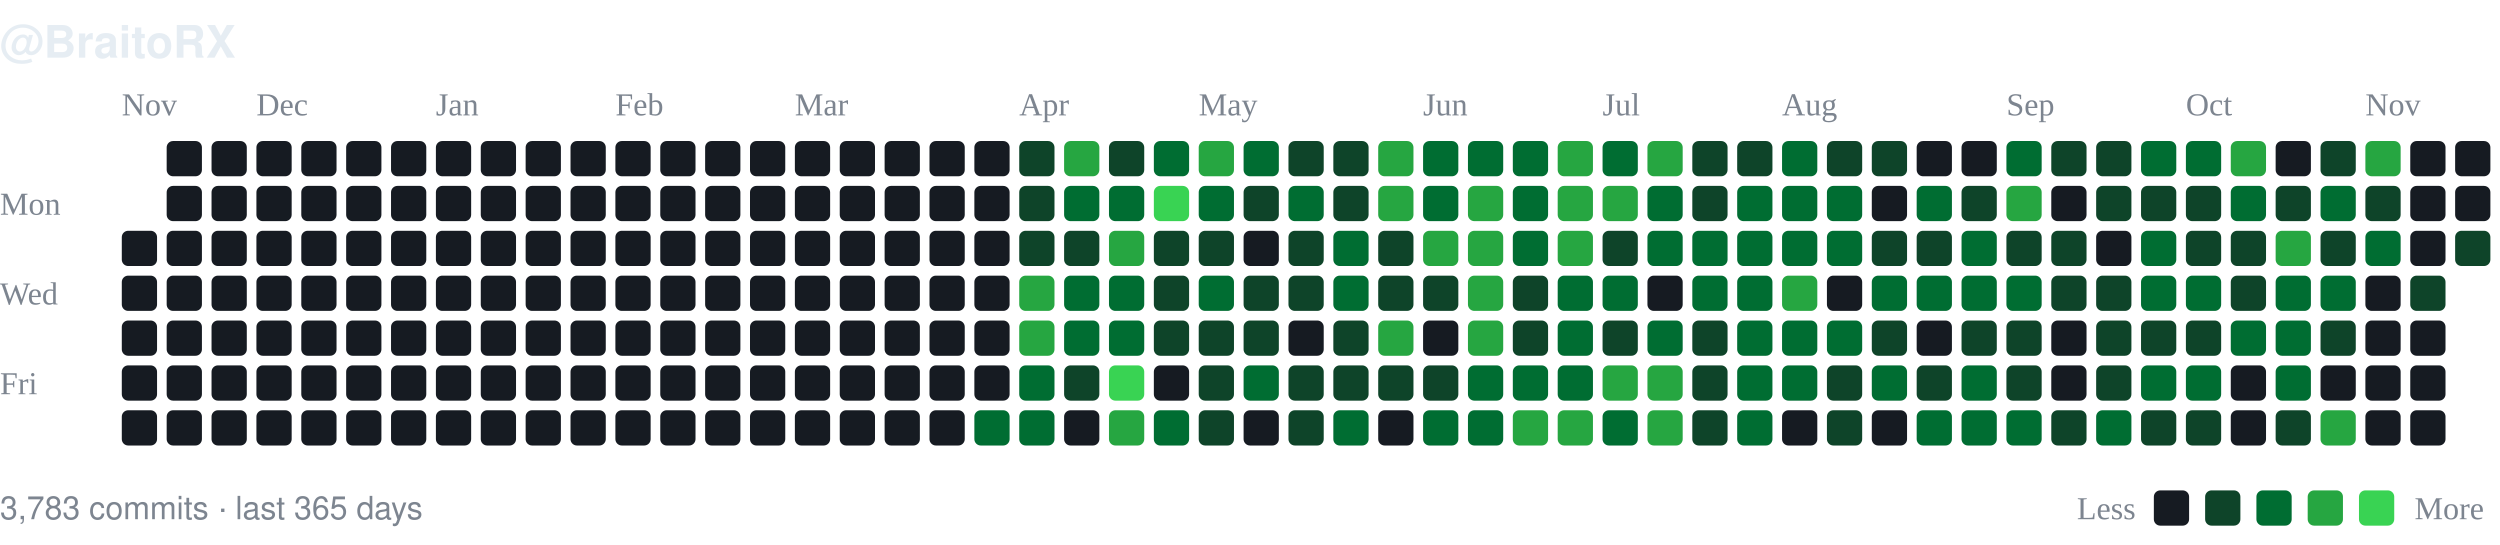
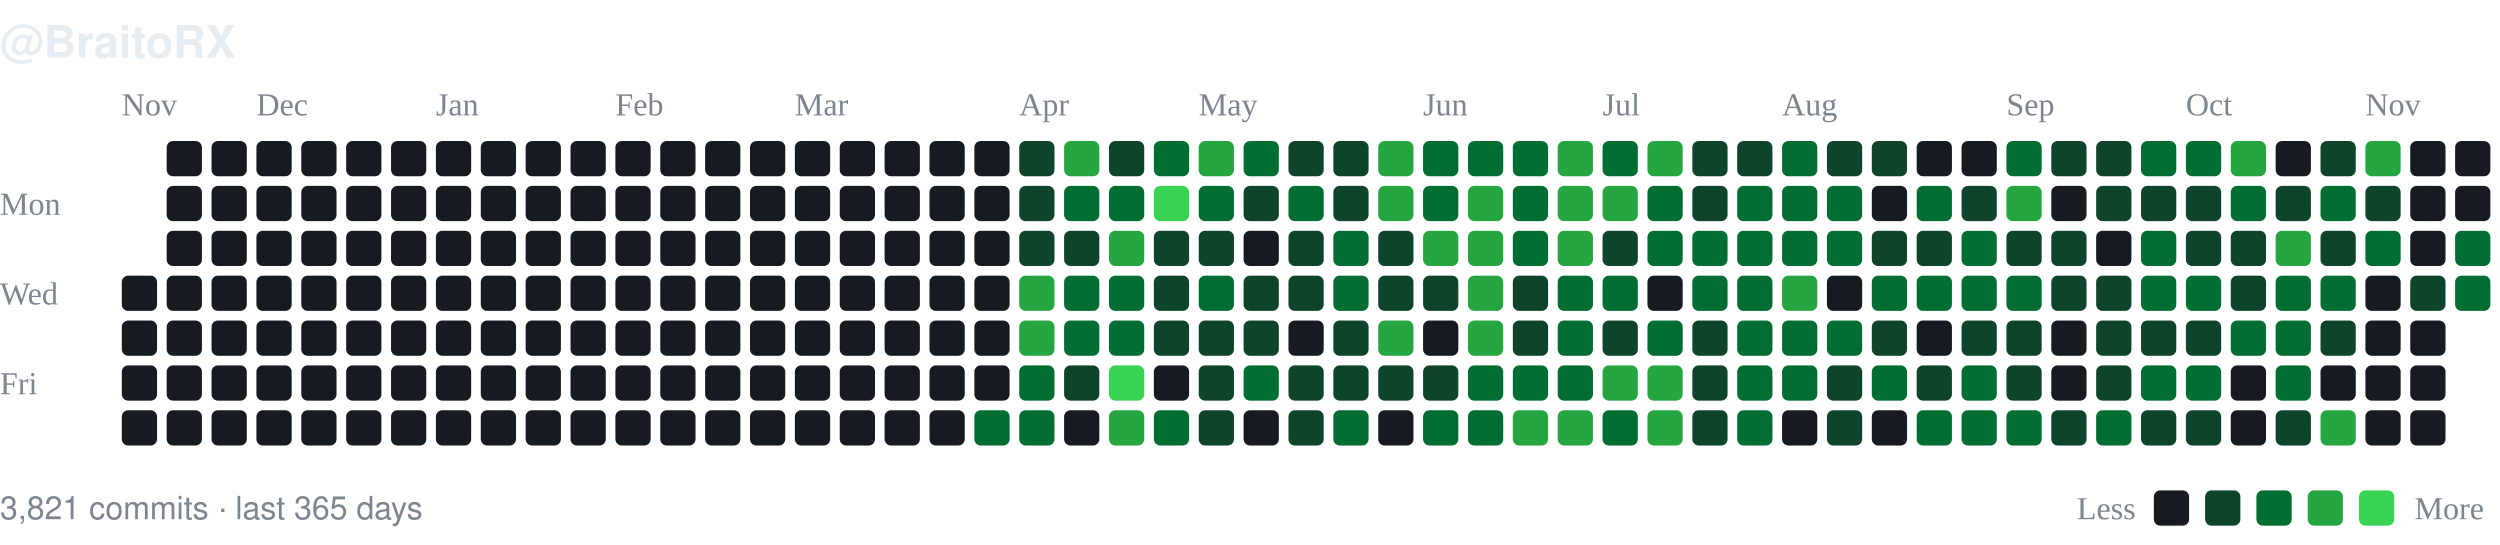
<svg xmlns="http://www.w3.org/2000/svg" width="780" height="170" viewBox="0 0 780 170" role="img">
  <text x="0" y="18" font-size="14" font-weight="600" fill="#e6edf3" font-family="ui-sans-serif,-apple-system,Segoe UI,Helvetica,Arial,sans-serif">@BraitoRX</text>
  <text x="0" y="67" font-size="10" fill="#7d8590">Mon</text>
  <text x="0" y="95" font-size="10" fill="#7d8590">Wed</text>
  <text x="0" y="123" font-size="10" fill="#7d8590">Fri</text>
  <text x="38" y="36" font-size="10" fill="#7d8590">Nov</text>
-   <rect x="38" y="72" width="11" height="11" rx="2" fill="#161b22" />
  <rect x="38" y="86" width="11" height="11" rx="2" fill="#161b22" />
  <rect x="38" y="100" width="11" height="11" rx="2" fill="#161b22" />
  <rect x="38" y="114" width="11" height="11" rx="2" fill="#161b22" />
  <rect x="38" y="128" width="11" height="11" rx="2" fill="#161b22" />
  <rect x="52" y="44" width="11" height="11" rx="2" fill="#161b22" />
  <rect x="52" y="58" width="11" height="11" rx="2" fill="#161b22" />
  <rect x="52" y="72" width="11" height="11" rx="2" fill="#161b22" />
  <rect x="52" y="86" width="11" height="11" rx="2" fill="#161b22" />
  <rect x="52" y="100" width="11" height="11" rx="2" fill="#161b22" />
  <rect x="52" y="114" width="11" height="11" rx="2" fill="#161b22" />
  <rect x="52" y="128" width="11" height="11" rx="2" fill="#161b22" />
  <rect x="66" y="44" width="11" height="11" rx="2" fill="#161b22" />
  <rect x="66" y="58" width="11" height="11" rx="2" fill="#161b22" />
  <rect x="66" y="72" width="11" height="11" rx="2" fill="#161b22" />
  <rect x="66" y="86" width="11" height="11" rx="2" fill="#161b22" />
  <rect x="66" y="100" width="11" height="11" rx="2" fill="#161b22" />
  <rect x="66" y="114" width="11" height="11" rx="2" fill="#161b22" />
  <rect x="66" y="128" width="11" height="11" rx="2" fill="#161b22" />
  <text x="80" y="36" font-size="10" fill="#7d8590">Dec</text>
  <rect x="80" y="44" width="11" height="11" rx="2" fill="#161b22" />
  <rect x="80" y="58" width="11" height="11" rx="2" fill="#161b22" />
  <rect x="80" y="72" width="11" height="11" rx="2" fill="#161b22" />
  <rect x="80" y="86" width="11" height="11" rx="2" fill="#161b22" />
  <rect x="80" y="100" width="11" height="11" rx="2" fill="#161b22" />
  <rect x="80" y="114" width="11" height="11" rx="2" fill="#161b22" />
  <rect x="80" y="128" width="11" height="11" rx="2" fill="#161b22" />
  <rect x="94" y="44" width="11" height="11" rx="2" fill="#161b22" />
  <rect x="94" y="58" width="11" height="11" rx="2" fill="#161b22" />
  <rect x="94" y="72" width="11" height="11" rx="2" fill="#161b22" />
  <rect x="94" y="86" width="11" height="11" rx="2" fill="#161b22" />
  <rect x="94" y="100" width="11" height="11" rx="2" fill="#161b22" />
  <rect x="94" y="114" width="11" height="11" rx="2" fill="#161b22" />
  <rect x="94" y="128" width="11" height="11" rx="2" fill="#161b22" />
  <rect x="108" y="44" width="11" height="11" rx="2" fill="#161b22" />
  <rect x="108" y="58" width="11" height="11" rx="2" fill="#161b22" />
  <rect x="108" y="72" width="11" height="11" rx="2" fill="#161b22" />
  <rect x="108" y="86" width="11" height="11" rx="2" fill="#161b22" />
  <rect x="108" y="100" width="11" height="11" rx="2" fill="#161b22" />
  <rect x="108" y="114" width="11" height="11" rx="2" fill="#161b22" />
  <rect x="108" y="128" width="11" height="11" rx="2" fill="#161b22" />
  <rect x="122" y="44" width="11" height="11" rx="2" fill="#161b22" />
  <rect x="122" y="58" width="11" height="11" rx="2" fill="#161b22" />
  <rect x="122" y="72" width="11" height="11" rx="2" fill="#161b22" />
  <rect x="122" y="86" width="11" height="11" rx="2" fill="#161b22" />
  <rect x="122" y="100" width="11" height="11" rx="2" fill="#161b22" />
  <rect x="122" y="114" width="11" height="11" rx="2" fill="#161b22" />
  <rect x="122" y="128" width="11" height="11" rx="2" fill="#161b22" />
  <text x="136" y="36" font-size="10" fill="#7d8590">Jan</text>
  <rect x="136" y="44" width="11" height="11" rx="2" fill="#161b22" />
  <rect x="136" y="58" width="11" height="11" rx="2" fill="#161b22" />
  <rect x="136" y="72" width="11" height="11" rx="2" fill="#161b22" />
  <rect x="136" y="86" width="11" height="11" rx="2" fill="#161b22" />
  <rect x="136" y="100" width="11" height="11" rx="2" fill="#161b22" />
  <rect x="136" y="114" width="11" height="11" rx="2" fill="#161b22" />
  <rect x="136" y="128" width="11" height="11" rx="2" fill="#161b22" />
  <rect x="150" y="44" width="11" height="11" rx="2" fill="#161b22" />
  <rect x="150" y="58" width="11" height="11" rx="2" fill="#161b22" />
  <rect x="150" y="72" width="11" height="11" rx="2" fill="#161b22" />
  <rect x="150" y="86" width="11" height="11" rx="2" fill="#161b22" />
  <rect x="150" y="100" width="11" height="11" rx="2" fill="#161b22" />
  <rect x="150" y="114" width="11" height="11" rx="2" fill="#161b22" />
  <rect x="150" y="128" width="11" height="11" rx="2" fill="#161b22" />
  <rect x="164" y="44" width="11" height="11" rx="2" fill="#161b22" />
  <rect x="164" y="58" width="11" height="11" rx="2" fill="#161b22" />
  <rect x="164" y="72" width="11" height="11" rx="2" fill="#161b22" />
  <rect x="164" y="86" width="11" height="11" rx="2" fill="#161b22" />
  <rect x="164" y="100" width="11" height="11" rx="2" fill="#161b22" />
  <rect x="164" y="114" width="11" height="11" rx="2" fill="#161b22" />
  <rect x="164" y="128" width="11" height="11" rx="2" fill="#161b22" />
  <rect x="178" y="44" width="11" height="11" rx="2" fill="#161b22" />
  <rect x="178" y="58" width="11" height="11" rx="2" fill="#161b22" />
  <rect x="178" y="72" width="11" height="11" rx="2" fill="#161b22" />
  <rect x="178" y="86" width="11" height="11" rx="2" fill="#161b22" />
  <rect x="178" y="100" width="11" height="11" rx="2" fill="#161b22" />
  <rect x="178" y="114" width="11" height="11" rx="2" fill="#161b22" />
  <rect x="178" y="128" width="11" height="11" rx="2" fill="#161b22" />
  <text x="192" y="36" font-size="10" fill="#7d8590">Feb</text>
  <rect x="192" y="44" width="11" height="11" rx="2" fill="#161b22" />
  <rect x="192" y="58" width="11" height="11" rx="2" fill="#161b22" />
  <rect x="192" y="72" width="11" height="11" rx="2" fill="#161b22" />
  <rect x="192" y="86" width="11" height="11" rx="2" fill="#161b22" />
  <rect x="192" y="100" width="11" height="11" rx="2" fill="#161b22" />
  <rect x="192" y="114" width="11" height="11" rx="2" fill="#161b22" />
  <rect x="192" y="128" width="11" height="11" rx="2" fill="#161b22" />
  <rect x="206" y="44" width="11" height="11" rx="2" fill="#161b22" />
  <rect x="206" y="58" width="11" height="11" rx="2" fill="#161b22" />
  <rect x="206" y="72" width="11" height="11" rx="2" fill="#161b22" />
  <rect x="206" y="86" width="11" height="11" rx="2" fill="#161b22" />
  <rect x="206" y="100" width="11" height="11" rx="2" fill="#161b22" />
  <rect x="206" y="114" width="11" height="11" rx="2" fill="#161b22" />
  <rect x="206" y="128" width="11" height="11" rx="2" fill="#161b22" />
  <rect x="220" y="44" width="11" height="11" rx="2" fill="#161b22" />
  <rect x="220" y="58" width="11" height="11" rx="2" fill="#161b22" />
  <rect x="220" y="72" width="11" height="11" rx="2" fill="#161b22" />
  <rect x="220" y="86" width="11" height="11" rx="2" fill="#161b22" />
  <rect x="220" y="100" width="11" height="11" rx="2" fill="#161b22" />
  <rect x="220" y="114" width="11" height="11" rx="2" fill="#161b22" />
  <rect x="220" y="128" width="11" height="11" rx="2" fill="#161b22" />
  <rect x="234" y="44" width="11" height="11" rx="2" fill="#161b22" />
  <rect x="234" y="58" width="11" height="11" rx="2" fill="#161b22" />
  <rect x="234" y="72" width="11" height="11" rx="2" fill="#161b22" />
  <rect x="234" y="86" width="11" height="11" rx="2" fill="#161b22" />
  <rect x="234" y="100" width="11" height="11" rx="2" fill="#161b22" />
  <rect x="234" y="114" width="11" height="11" rx="2" fill="#161b22" />
  <rect x="234" y="128" width="11" height="11" rx="2" fill="#161b22" />
  <text x="248" y="36" font-size="10" fill="#7d8590">Mar</text>
  <rect x="248" y="44" width="11" height="11" rx="2" fill="#161b22" />
  <rect x="248" y="58" width="11" height="11" rx="2" fill="#161b22" />
  <rect x="248" y="72" width="11" height="11" rx="2" fill="#161b22" />
  <rect x="248" y="86" width="11" height="11" rx="2" fill="#161b22" />
  <rect x="248" y="100" width="11" height="11" rx="2" fill="#161b22" />
  <rect x="248" y="114" width="11" height="11" rx="2" fill="#161b22" />
  <rect x="248" y="128" width="11" height="11" rx="2" fill="#161b22" />
  <rect x="262" y="44" width="11" height="11" rx="2" fill="#161b22" />
  <rect x="262" y="58" width="11" height="11" rx="2" fill="#161b22" />
  <rect x="262" y="72" width="11" height="11" rx="2" fill="#161b22" />
  <rect x="262" y="86" width="11" height="11" rx="2" fill="#161b22" />
  <rect x="262" y="100" width="11" height="11" rx="2" fill="#161b22" />
  <rect x="262" y="114" width="11" height="11" rx="2" fill="#161b22" />
  <rect x="262" y="128" width="11" height="11" rx="2" fill="#161b22" />
  <rect x="276" y="44" width="11" height="11" rx="2" fill="#161b22" />
  <rect x="276" y="58" width="11" height="11" rx="2" fill="#161b22" />
  <rect x="276" y="72" width="11" height="11" rx="2" fill="#161b22" />
  <rect x="276" y="86" width="11" height="11" rx="2" fill="#161b22" />
  <rect x="276" y="100" width="11" height="11" rx="2" fill="#161b22" />
  <rect x="276" y="114" width="11" height="11" rx="2" fill="#161b22" />
  <rect x="276" y="128" width="11" height="11" rx="2" fill="#161b22" />
  <rect x="290" y="44" width="11" height="11" rx="2" fill="#161b22" />
  <rect x="290" y="58" width="11" height="11" rx="2" fill="#161b22" />
  <rect x="290" y="72" width="11" height="11" rx="2" fill="#161b22" />
  <rect x="290" y="86" width="11" height="11" rx="2" fill="#161b22" />
  <rect x="290" y="100" width="11" height="11" rx="2" fill="#161b22" />
  <rect x="290" y="114" width="11" height="11" rx="2" fill="#161b22" />
  <rect x="290" y="128" width="11" height="11" rx="2" fill="#161b22" />
  <rect x="304" y="44" width="11" height="11" rx="2" fill="#161b22" />
  <rect x="304" y="58" width="11" height="11" rx="2" fill="#161b22" />
  <rect x="304" y="72" width="11" height="11" rx="2" fill="#161b22" />
  <rect x="304" y="86" width="11" height="11" rx="2" fill="#161b22" />
  <rect x="304" y="100" width="11" height="11" rx="2" fill="#161b22" />
  <rect x="304" y="114" width="11" height="11" rx="2" fill="#161b22" />
  <rect x="304" y="128" width="11" height="11" rx="2" fill="#006d32" />
  <text x="318" y="36" font-size="10" fill="#7d8590">Apr</text>
  <rect x="318" y="44" width="11" height="11" rx="2" fill="#0e4429" />
  <rect x="318" y="58" width="11" height="11" rx="2" fill="#0e4429" />
  <rect x="318" y="72" width="11" height="11" rx="2" fill="#0e4429" />
  <rect x="318" y="86" width="11" height="11" rx="2" fill="#26a641" />
  <rect x="318" y="100" width="11" height="11" rx="2" fill="#26a641" />
  <rect x="318" y="114" width="11" height="11" rx="2" fill="#006d32" />
  <rect x="318" y="128" width="11" height="11" rx="2" fill="#006d32" />
  <rect x="332" y="44" width="11" height="11" rx="2" fill="#26a641" />
  <rect x="332" y="58" width="11" height="11" rx="2" fill="#006d32" />
  <rect x="332" y="72" width="11" height="11" rx="2" fill="#0e4429" />
  <rect x="332" y="86" width="11" height="11" rx="2" fill="#006d32" />
  <rect x="332" y="100" width="11" height="11" rx="2" fill="#006d32" />
  <rect x="332" y="114" width="11" height="11" rx="2" fill="#0e4429" />
  <rect x="332" y="128" width="11" height="11" rx="2" fill="#161b22" />
  <rect x="346" y="44" width="11" height="11" rx="2" fill="#0e4429" />
  <rect x="346" y="58" width="11" height="11" rx="2" fill="#006d32" />
  <rect x="346" y="72" width="11" height="11" rx="2" fill="#26a641" />
  <rect x="346" y="86" width="11" height="11" rx="2" fill="#006d32" />
  <rect x="346" y="100" width="11" height="11" rx="2" fill="#006d32" />
  <rect x="346" y="114" width="11" height="11" rx="2" fill="#39d353" />
  <rect x="346" y="128" width="11" height="11" rx="2" fill="#26a641" />
  <rect x="360" y="44" width="11" height="11" rx="2" fill="#006d32" />
  <rect x="360" y="58" width="11" height="11" rx="2" fill="#39d353" />
  <rect x="360" y="72" width="11" height="11" rx="2" fill="#0e4429" />
  <rect x="360" y="86" width="11" height="11" rx="2" fill="#0e4429" />
  <rect x="360" y="100" width="11" height="11" rx="2" fill="#0e4429" />
  <rect x="360" y="114" width="11" height="11" rx="2" fill="#161b22" />
  <rect x="360" y="128" width="11" height="11" rx="2" fill="#006d32" />
  <text x="374" y="36" font-size="10" fill="#7d8590">May</text>
  <rect x="374" y="44" width="11" height="11" rx="2" fill="#26a641" />
  <rect x="374" y="58" width="11" height="11" rx="2" fill="#006d32" />
  <rect x="374" y="72" width="11" height="11" rx="2" fill="#0e4429" />
  <rect x="374" y="86" width="11" height="11" rx="2" fill="#006d32" />
  <rect x="374" y="100" width="11" height="11" rx="2" fill="#0e4429" />
  <rect x="374" y="114" width="11" height="11" rx="2" fill="#0e4429" />
  <rect x="374" y="128" width="11" height="11" rx="2" fill="#0e4429" />
  <rect x="388" y="44" width="11" height="11" rx="2" fill="#006d32" />
  <rect x="388" y="58" width="11" height="11" rx="2" fill="#0e4429" />
  <rect x="388" y="72" width="11" height="11" rx="2" fill="#161b22" />
  <rect x="388" y="86" width="11" height="11" rx="2" fill="#0e4429" />
  <rect x="388" y="100" width="11" height="11" rx="2" fill="#0e4429" />
  <rect x="388" y="114" width="11" height="11" rx="2" fill="#006d32" />
  <rect x="388" y="128" width="11" height="11" rx="2" fill="#161b22" />
  <rect x="402" y="44" width="11" height="11" rx="2" fill="#0e4429" />
  <rect x="402" y="58" width="11" height="11" rx="2" fill="#006d32" />
  <rect x="402" y="72" width="11" height="11" rx="2" fill="#0e4429" />
  <rect x="402" y="86" width="11" height="11" rx="2" fill="#0e4429" />
  <rect x="402" y="100" width="11" height="11" rx="2" fill="#161b22" />
  <rect x="402" y="114" width="11" height="11" rx="2" fill="#0e4429" />
  <rect x="402" y="128" width="11" height="11" rx="2" fill="#0e4429" />
  <rect x="416" y="44" width="11" height="11" rx="2" fill="#0e4429" />
  <rect x="416" y="58" width="11" height="11" rx="2" fill="#0e4429" />
  <rect x="416" y="72" width="11" height="11" rx="2" fill="#006d32" />
  <rect x="416" y="86" width="11" height="11" rx="2" fill="#006d32" />
  <rect x="416" y="100" width="11" height="11" rx="2" fill="#0e4429" />
  <rect x="416" y="114" width="11" height="11" rx="2" fill="#0e4429" />
  <rect x="416" y="128" width="11" height="11" rx="2" fill="#006d32" />
  <rect x="430" y="44" width="11" height="11" rx="2" fill="#26a641" />
  <rect x="430" y="58" width="11" height="11" rx="2" fill="#26a641" />
  <rect x="430" y="72" width="11" height="11" rx="2" fill="#0e4429" />
  <rect x="430" y="86" width="11" height="11" rx="2" fill="#0e4429" />
  <rect x="430" y="100" width="11" height="11" rx="2" fill="#26a641" />
  <rect x="430" y="114" width="11" height="11" rx="2" fill="#0e4429" />
  <rect x="430" y="128" width="11" height="11" rx="2" fill="#161b22" />
  <text x="444" y="36" font-size="10" fill="#7d8590">Jun</text>
  <rect x="444" y="44" width="11" height="11" rx="2" fill="#006d32" />
  <rect x="444" y="58" width="11" height="11" rx="2" fill="#006d32" />
  <rect x="444" y="72" width="11" height="11" rx="2" fill="#26a641" />
  <rect x="444" y="86" width="11" height="11" rx="2" fill="#0e4429" />
  <rect x="444" y="100" width="11" height="11" rx="2" fill="#161b22" />
  <rect x="444" y="114" width="11" height="11" rx="2" fill="#0e4429" />
  <rect x="444" y="128" width="11" height="11" rx="2" fill="#006d32" />
  <rect x="458" y="44" width="11" height="11" rx="2" fill="#006d32" />
  <rect x="458" y="58" width="11" height="11" rx="2" fill="#26a641" />
  <rect x="458" y="72" width="11" height="11" rx="2" fill="#26a641" />
  <rect x="458" y="86" width="11" height="11" rx="2" fill="#26a641" />
  <rect x="458" y="100" width="11" height="11" rx="2" fill="#26a641" />
  <rect x="458" y="114" width="11" height="11" rx="2" fill="#006d32" />
  <rect x="458" y="128" width="11" height="11" rx="2" fill="#006d32" />
  <rect x="472" y="44" width="11" height="11" rx="2" fill="#006d32" />
  <rect x="472" y="58" width="11" height="11" rx="2" fill="#006d32" />
  <rect x="472" y="72" width="11" height="11" rx="2" fill="#006d32" />
  <rect x="472" y="86" width="11" height="11" rx="2" fill="#0e4429" />
  <rect x="472" y="100" width="11" height="11" rx="2" fill="#0e4429" />
  <rect x="472" y="114" width="11" height="11" rx="2" fill="#006d32" />
  <rect x="472" y="128" width="11" height="11" rx="2" fill="#26a641" />
  <rect x="486" y="44" width="11" height="11" rx="2" fill="#26a641" />
  <rect x="486" y="58" width="11" height="11" rx="2" fill="#26a641" />
  <rect x="486" y="72" width="11" height="11" rx="2" fill="#26a641" />
  <rect x="486" y="86" width="11" height="11" rx="2" fill="#006d32" />
  <rect x="486" y="100" width="11" height="11" rx="2" fill="#006d32" />
  <rect x="486" y="114" width="11" height="11" rx="2" fill="#006d32" />
  <rect x="486" y="128" width="11" height="11" rx="2" fill="#26a641" />
  <text x="500" y="36" font-size="10" fill="#7d8590">Jul</text>
  <rect x="500" y="44" width="11" height="11" rx="2" fill="#006d32" />
  <rect x="500" y="58" width="11" height="11" rx="2" fill="#26a641" />
  <rect x="500" y="72" width="11" height="11" rx="2" fill="#0e4429" />
  <rect x="500" y="86" width="11" height="11" rx="2" fill="#006d32" />
  <rect x="500" y="100" width="11" height="11" rx="2" fill="#0e4429" />
  <rect x="500" y="114" width="11" height="11" rx="2" fill="#26a641" />
  <rect x="500" y="128" width="11" height="11" rx="2" fill="#006d32" />
  <rect x="514" y="44" width="11" height="11" rx="2" fill="#26a641" />
  <rect x="514" y="58" width="11" height="11" rx="2" fill="#006d32" />
  <rect x="514" y="72" width="11" height="11" rx="2" fill="#006d32" />
  <rect x="514" y="86" width="11" height="11" rx="2" fill="#161b22" />
  <rect x="514" y="100" width="11" height="11" rx="2" fill="#006d32" />
  <rect x="514" y="114" width="11" height="11" rx="2" fill="#26a641" />
  <rect x="514" y="128" width="11" height="11" rx="2" fill="#26a641" />
  <rect x="528" y="44" width="11" height="11" rx="2" fill="#0e4429" />
  <rect x="528" y="58" width="11" height="11" rx="2" fill="#0e4429" />
  <rect x="528" y="72" width="11" height="11" rx="2" fill="#006d32" />
  <rect x="528" y="86" width="11" height="11" rx="2" fill="#006d32" />
  <rect x="528" y="100" width="11" height="11" rx="2" fill="#0e4429" />
  <rect x="528" y="114" width="11" height="11" rx="2" fill="#0e4429" />
  <rect x="528" y="128" width="11" height="11" rx="2" fill="#0e4429" />
  <rect x="542" y="44" width="11" height="11" rx="2" fill="#0e4429" />
  <rect x="542" y="58" width="11" height="11" rx="2" fill="#006d32" />
  <rect x="542" y="72" width="11" height="11" rx="2" fill="#006d32" />
  <rect x="542" y="86" width="11" height="11" rx="2" fill="#006d32" />
  <rect x="542" y="100" width="11" height="11" rx="2" fill="#006d32" />
  <rect x="542" y="114" width="11" height="11" rx="2" fill="#006d32" />
  <rect x="542" y="128" width="11" height="11" rx="2" fill="#006d32" />
  <text x="556" y="36" font-size="10" fill="#7d8590">Aug</text>
  <rect x="556" y="44" width="11" height="11" rx="2" fill="#006d32" />
  <rect x="556" y="58" width="11" height="11" rx="2" fill="#006d32" />
  <rect x="556" y="72" width="11" height="11" rx="2" fill="#006d32" />
  <rect x="556" y="86" width="11" height="11" rx="2" fill="#26a641" />
  <rect x="556" y="100" width="11" height="11" rx="2" fill="#006d32" />
  <rect x="556" y="114" width="11" height="11" rx="2" fill="#006d32" />
  <rect x="556" y="128" width="11" height="11" rx="2" fill="#161b22" />
  <rect x="570" y="44" width="11" height="11" rx="2" fill="#0e4429" />
  <rect x="570" y="58" width="11" height="11" rx="2" fill="#006d32" />
  <rect x="570" y="72" width="11" height="11" rx="2" fill="#006d32" />
  <rect x="570" y="86" width="11" height="11" rx="2" fill="#161b22" />
  <rect x="570" y="100" width="11" height="11" rx="2" fill="#006d32" />
  <rect x="570" y="114" width="11" height="11" rx="2" fill="#0e4429" />
  <rect x="570" y="128" width="11" height="11" rx="2" fill="#0e4429" />
  <rect x="584" y="44" width="11" height="11" rx="2" fill="#0e4429" />
  <rect x="584" y="58" width="11" height="11" rx="2" fill="#161b22" />
  <rect x="584" y="72" width="11" height="11" rx="2" fill="#0e4429" />
  <rect x="584" y="86" width="11" height="11" rx="2" fill="#006d32" />
  <rect x="584" y="100" width="11" height="11" rx="2" fill="#0e4429" />
  <rect x="584" y="114" width="11" height="11" rx="2" fill="#006d32" />
  <rect x="584" y="128" width="11" height="11" rx="2" fill="#161b22" />
  <rect x="598" y="44" width="11" height="11" rx="2" fill="#161b22" />
  <rect x="598" y="58" width="11" height="11" rx="2" fill="#006d32" />
  <rect x="598" y="72" width="11" height="11" rx="2" fill="#0e4429" />
  <rect x="598" y="86" width="11" height="11" rx="2" fill="#006d32" />
  <rect x="598" y="100" width="11" height="11" rx="2" fill="#161b22" />
  <rect x="598" y="114" width="11" height="11" rx="2" fill="#0e4429" />
  <rect x="598" y="128" width="11" height="11" rx="2" fill="#006d32" />
  <rect x="612" y="44" width="11" height="11" rx="2" fill="#161b22" />
  <rect x="612" y="58" width="11" height="11" rx="2" fill="#0e4429" />
  <rect x="612" y="72" width="11" height="11" rx="2" fill="#006d32" />
  <rect x="612" y="86" width="11" height="11" rx="2" fill="#006d32" />
  <rect x="612" y="100" width="11" height="11" rx="2" fill="#0e4429" />
  <rect x="612" y="114" width="11" height="11" rx="2" fill="#006d32" />
  <rect x="612" y="128" width="11" height="11" rx="2" fill="#006d32" />
  <text x="626" y="36" font-size="10" fill="#7d8590">Sep</text>
  <rect x="626" y="44" width="11" height="11" rx="2" fill="#006d32" />
  <rect x="626" y="58" width="11" height="11" rx="2" fill="#26a641" />
  <rect x="626" y="72" width="11" height="11" rx="2" fill="#0e4429" />
  <rect x="626" y="86" width="11" height="11" rx="2" fill="#006d32" />
  <rect x="626" y="100" width="11" height="11" rx="2" fill="#0e4429" />
  <rect x="626" y="114" width="11" height="11" rx="2" fill="#0e4429" />
  <rect x="626" y="128" width="11" height="11" rx="2" fill="#006d32" />
  <rect x="640" y="44" width="11" height="11" rx="2" fill="#0e4429" />
  <rect x="640" y="58" width="11" height="11" rx="2" fill="#161b22" />
  <rect x="640" y="72" width="11" height="11" rx="2" fill="#0e4429" />
  <rect x="640" y="86" width="11" height="11" rx="2" fill="#0e4429" />
  <rect x="640" y="100" width="11" height="11" rx="2" fill="#161b22" />
  <rect x="640" y="114" width="11" height="11" rx="2" fill="#161b22" />
  <rect x="640" y="128" width="11" height="11" rx="2" fill="#0e4429" />
  <rect x="654" y="44" width="11" height="11" rx="2" fill="#0e4429" />
  <rect x="654" y="58" width="11" height="11" rx="2" fill="#0e4429" />
  <rect x="654" y="72" width="11" height="11" rx="2" fill="#161b22" />
  <rect x="654" y="86" width="11" height="11" rx="2" fill="#0e4429" />
  <rect x="654" y="100" width="11" height="11" rx="2" fill="#0e4429" />
  <rect x="654" y="114" width="11" height="11" rx="2" fill="#0e4429" />
  <rect x="654" y="128" width="11" height="11" rx="2" fill="#006d32" />
  <rect x="668" y="44" width="11" height="11" rx="2" fill="#006d32" />
  <rect x="668" y="58" width="11" height="11" rx="2" fill="#0e4429" />
  <rect x="668" y="72" width="11" height="11" rx="2" fill="#006d32" />
  <rect x="668" y="86" width="11" height="11" rx="2" fill="#006d32" />
  <rect x="668" y="100" width="11" height="11" rx="2" fill="#0e4429" />
  <rect x="668" y="114" width="11" height="11" rx="2" fill="#006d32" />
  <rect x="668" y="128" width="11" height="11" rx="2" fill="#0e4429" />
  <text x="682" y="36" font-size="10" fill="#7d8590">Oct</text>
  <rect x="682" y="44" width="11" height="11" rx="2" fill="#006d32" />
  <rect x="682" y="58" width="11" height="11" rx="2" fill="#0e4429" />
  <rect x="682" y="72" width="11" height="11" rx="2" fill="#0e4429" />
  <rect x="682" y="86" width="11" height="11" rx="2" fill="#006d32" />
  <rect x="682" y="100" width="11" height="11" rx="2" fill="#0e4429" />
  <rect x="682" y="114" width="11" height="11" rx="2" fill="#006d32" />
  <rect x="682" y="128" width="11" height="11" rx="2" fill="#0e4429" />
  <rect x="696" y="44" width="11" height="11" rx="2" fill="#26a641" />
  <rect x="696" y="58" width="11" height="11" rx="2" fill="#006d32" />
  <rect x="696" y="72" width="11" height="11" rx="2" fill="#0e4429" />
  <rect x="696" y="86" width="11" height="11" rx="2" fill="#0e4429" />
  <rect x="696" y="100" width="11" height="11" rx="2" fill="#006d32" />
  <rect x="696" y="114" width="11" height="11" rx="2" fill="#161b22" />
  <rect x="696" y="128" width="11" height="11" rx="2" fill="#161b22" />
  <rect x="710" y="44" width="11" height="11" rx="2" fill="#161b22" />
  <rect x="710" y="58" width="11" height="11" rx="2" fill="#0e4429" />
  <rect x="710" y="72" width="11" height="11" rx="2" fill="#26a641" />
  <rect x="710" y="86" width="11" height="11" rx="2" fill="#006d32" />
  <rect x="710" y="100" width="11" height="11" rx="2" fill="#006d32" />
  <rect x="710" y="114" width="11" height="11" rx="2" fill="#006d32" />
  <rect x="710" y="128" width="11" height="11" rx="2" fill="#0e4429" />
  <rect x="724" y="44" width="11" height="11" rx="2" fill="#0e4429" />
  <rect x="724" y="58" width="11" height="11" rx="2" fill="#006d32" />
  <rect x="724" y="72" width="11" height="11" rx="2" fill="#0e4429" />
  <rect x="724" y="86" width="11" height="11" rx="2" fill="#006d32" />
  <rect x="724" y="100" width="11" height="11" rx="2" fill="#0e4429" />
  <rect x="724" y="114" width="11" height="11" rx="2" fill="#161b22" />
  <rect x="724" y="128" width="11" height="11" rx="2" fill="#26a641" />
  <text x="738" y="36" font-size="10" fill="#7d8590">Nov</text>
  <rect x="738" y="44" width="11" height="11" rx="2" fill="#26a641" />
  <rect x="738" y="58" width="11" height="11" rx="2" fill="#0e4429" />
  <rect x="738" y="72" width="11" height="11" rx="2" fill="#006d32" />
  <rect x="738" y="86" width="11" height="11" rx="2" fill="#161b22" />
  <rect x="738" y="100" width="11" height="11" rx="2" fill="#161b22" />
  <rect x="738" y="114" width="11" height="11" rx="2" fill="#161b22" />
  <rect x="738" y="128" width="11" height="11" rx="2" fill="#161b22" />
  <rect x="752" y="44" width="11" height="11" rx="2" fill="#161b22" />
  <rect x="752" y="58" width="11" height="11" rx="2" fill="#161b22" />
  <rect x="752" y="72" width="11" height="11" rx="2" fill="#161b22" />
  <rect x="752" y="86" width="11" height="11" rx="2" fill="#0e4429" />
  <rect x="752" y="100" width="11" height="11" rx="2" fill="#161b22" />
  <rect x="752" y="114" width="11" height="11" rx="2" fill="#161b22" />
  <rect x="752" y="128" width="11" height="11" rx="2" fill="#161b22" />
  <rect x="766" y="44" width="11" height="11" rx="2" fill="#161b22" />
  <rect x="766" y="58" width="11" height="11" rx="2" fill="#161b22" />
-   <rect x="766" y="72" width="11" height="11" rx="2" fill="#0e4429" />
+   <rect x="766" y="72" width="11" height="11" rx="2" fill="#006d32" />
+   <rect x="766" y="86" width="11" height="11" rx="2" fill="#006d32" />
  <text x="648" y="162" font-size="10" fill="#7d8590">Less</text>
  <rect x="672" y="153" width="11" height="11" rx="2" fill="#161b22" />
  <rect x="688" y="153" width="11" height="11" rx="2" fill="#0e4429" />
  <rect x="704" y="153" width="11" height="11" rx="2" fill="#006d32" />
  <rect x="720" y="153" width="11" height="11" rx="2" fill="#26a641" />
  <rect x="736" y="153" width="11" height="11" rx="2" fill="#39d353" />
  <text x="775" y="162" font-size="10" fill="#7d8590" text-anchor="end">More</text>
-   <text x="0" y="162" font-size="10" fill="#7d8590" font-family="ui-sans-serif,-apple-system,Segoe UI,Helvetica,Arial,sans-serif">3,783 commits · last 365 days</text>
+   <text x="0" y="162" font-size="10" fill="#7d8590" font-family="ui-sans-serif,-apple-system,Segoe UI,Helvetica,Arial,sans-serif">3,821 commits · last 365 days</text>
</svg>
